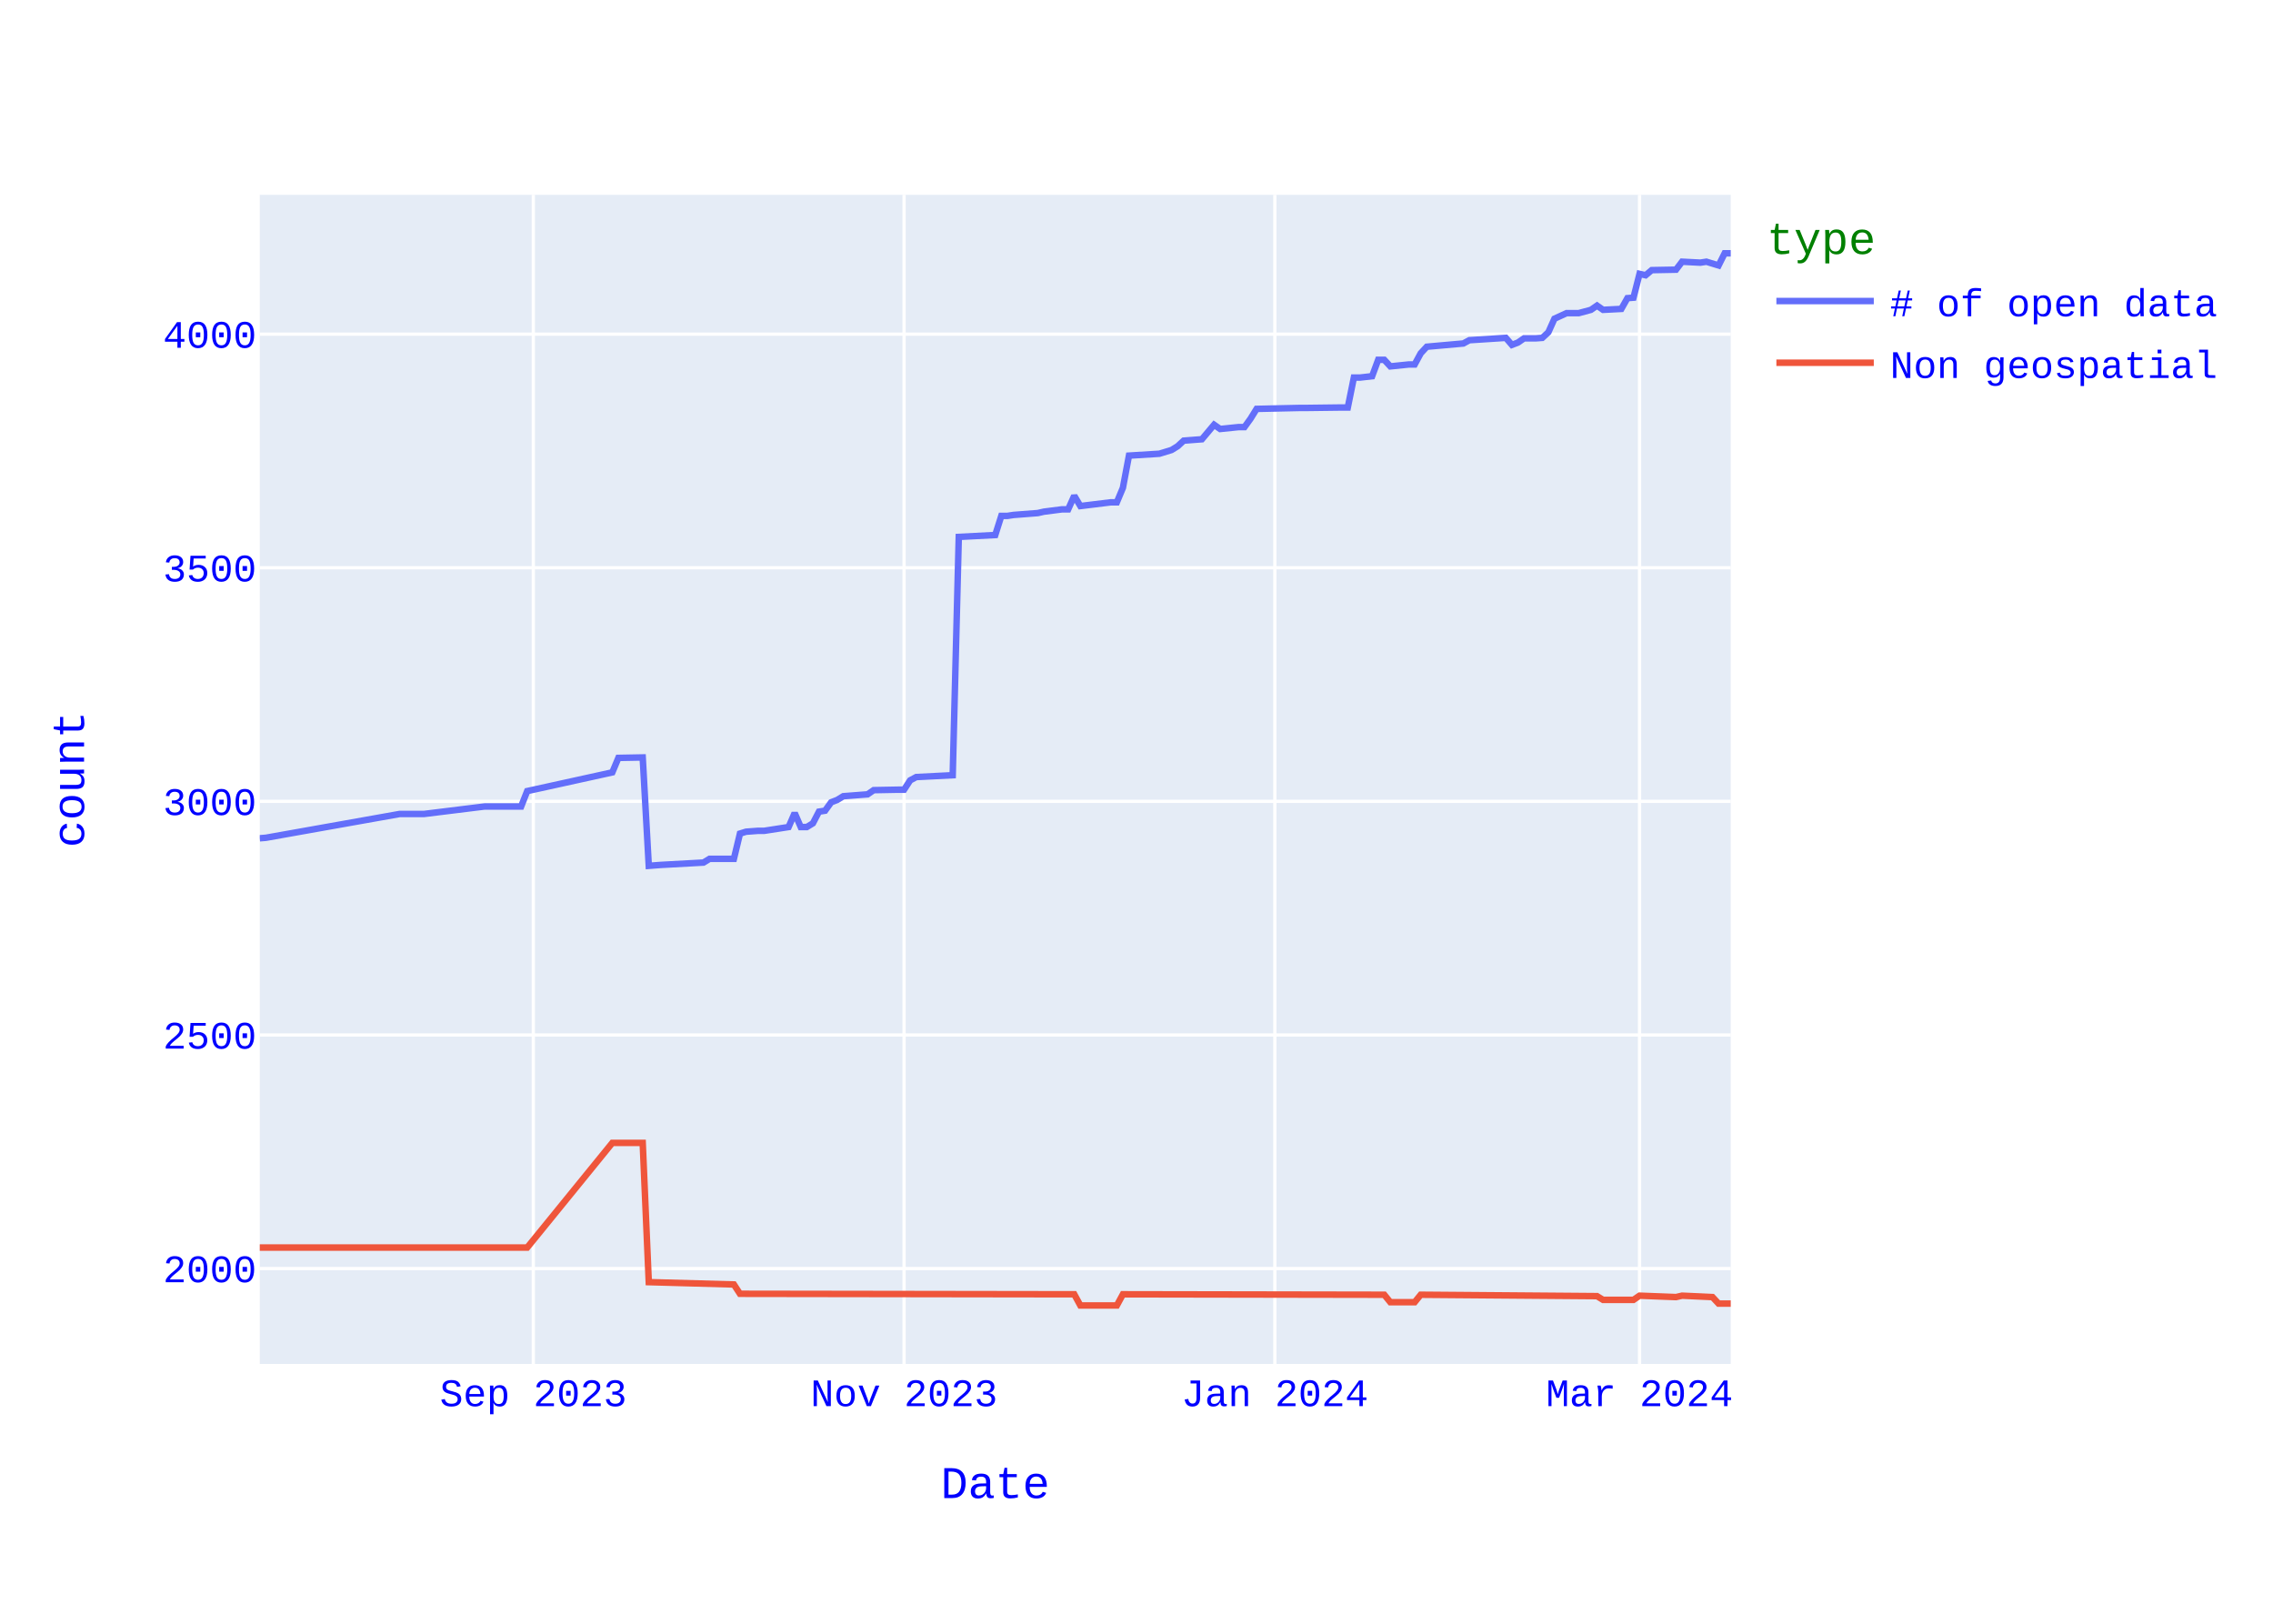
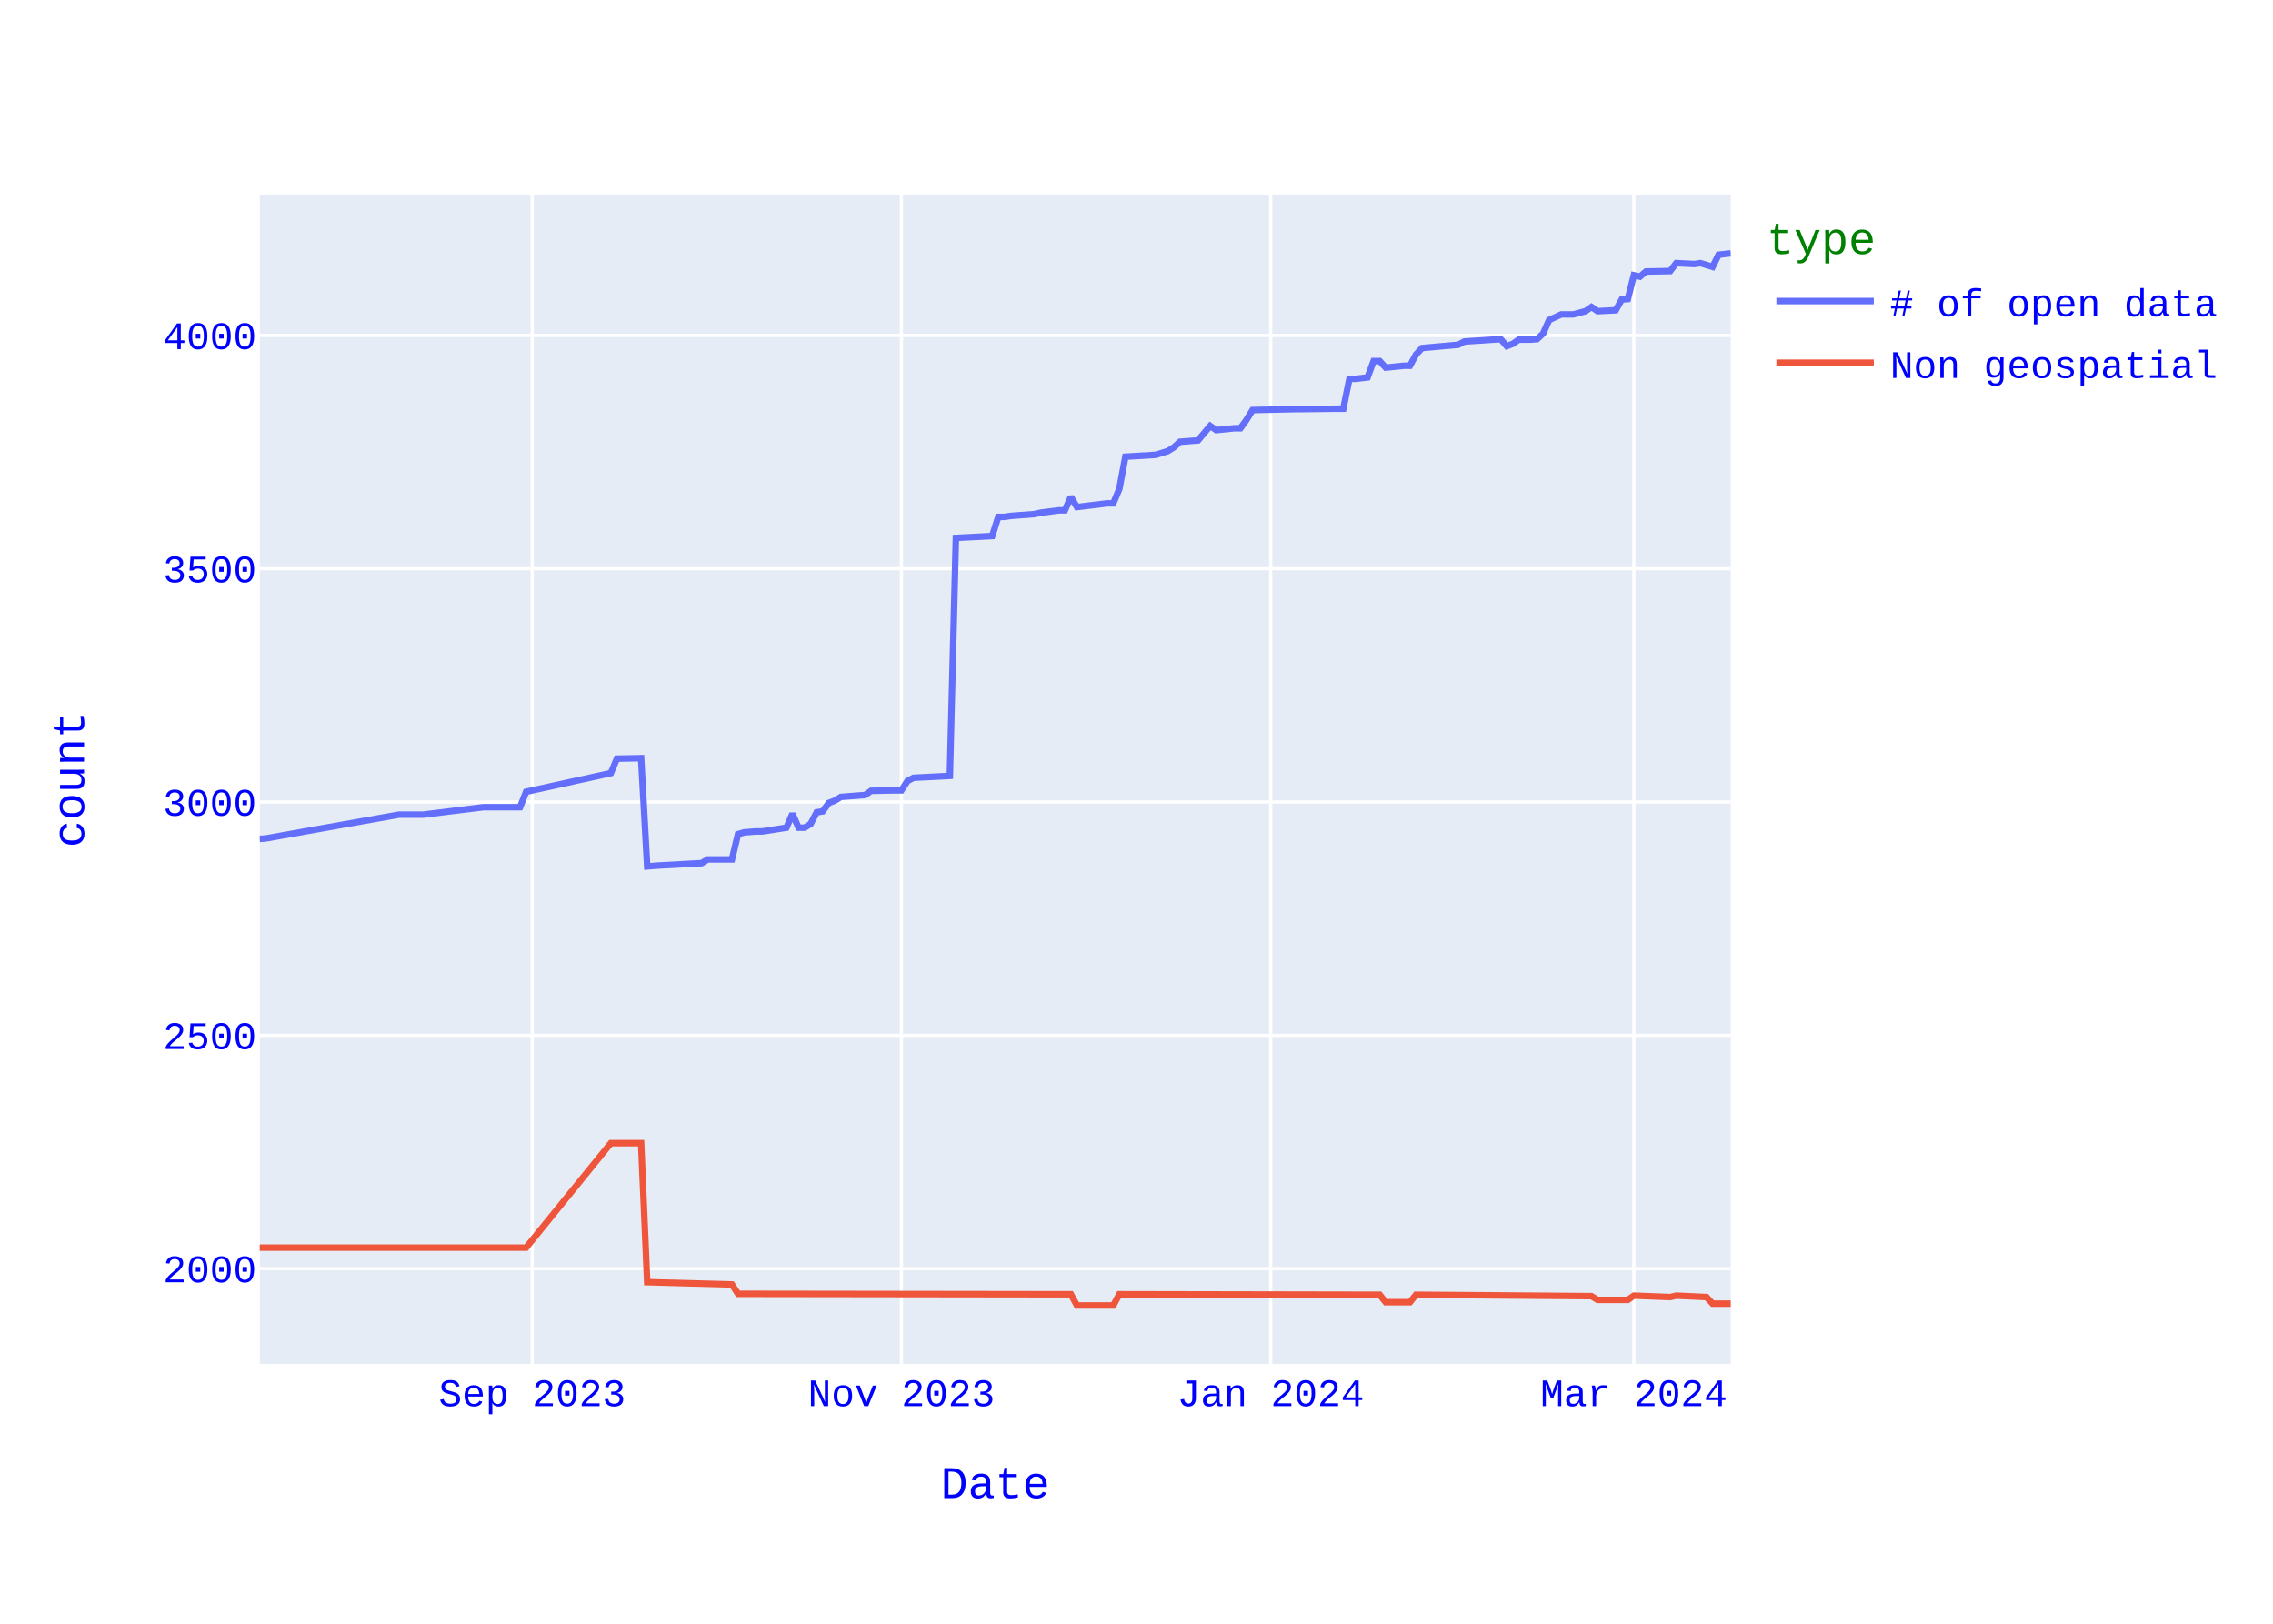
<svg xmlns="http://www.w3.org/2000/svg" class="main-svg" width="700" height="500" style="" viewBox="0 0 700 500">
  <rect x="0" y="0" width="700" height="500" style="fill: rgb(255, 255, 255); fill-opacity: 1;" />
-   <defs id="defs-8c2bbf">
+   <defs id="defs-bf1629">
    <g class="clips">
-       <clipPath id="clip8c2bbfxyplot" class="plotclip">
+       <clipPath id="clipbf1629xyplot" class="plotclip">
        <rect width="453" height="360" />
      </clipPath>
-       <clipPath class="axesclip" id="clip8c2bbfx">
+       <clipPath class="axesclip" id="clipbf1629x">
        <rect x="80" y="0" width="453" height="500" />
      </clipPath>
-       <clipPath class="axesclip" id="clip8c2bbfy">
+       <clipPath class="axesclip" id="clipbf1629y">
        <rect x="0" y="60" width="700" height="360" />
      </clipPath>
-       <clipPath class="axesclip" id="clip8c2bbfxy">
+       <clipPath class="axesclip" id="clipbf1629xy">
        <rect x="80" y="60" width="453" height="360" />
      </clipPath>
    </g>
    <g class="gradients" />
    <g class="patterns" />
  </defs>
  <g class="bglayer">
    <rect class="bg" x="80" y="60" width="453" height="360" style="fill: rgb(229, 236, 246); fill-opacity: 1; stroke-width: 0;" />
  </g>
  <g class="layer-below">
    <g class="imagelayer" />
    <g class="shapelayer" />
  </g>
  <g class="cartesianlayer">
    <g class="subplot xy">
      <g class="layer-subplot">
        <g class="shapelayer" />
        <g class="imagelayer" />
      </g>
      <g class="minor-gridlayer">
        <g class="x" />
        <g class="y" />
      </g>
      <g class="gridlayer">
        <g class="x">
-           <path class="xgrid crisp" transform="translate(164.24,0)" d="M0,60v360" style="stroke: rgb(255, 255, 255); stroke-opacity: 1; stroke-width: 1px;" />
-           <path class="xgrid crisp" transform="translate(278.42,0)" d="M0,60v360" style="stroke: rgb(255, 255, 255); stroke-opacity: 1; stroke-width: 1px;" />
-           <path class="xgrid crisp" transform="translate(392.61,0)" d="M0,60v360" style="stroke: rgb(255, 255, 255); stroke-opacity: 1; stroke-width: 1px;" />
-           <path class="xgrid crisp" transform="translate(504.92,0)" d="M0,60v360" style="stroke: rgb(255, 255, 255); stroke-opacity: 1; stroke-width: 1px;" />
+           <path class="xgrid crisp" transform="translate(163.89,0)" d="M0,60v360" style="stroke: rgb(255, 255, 255); stroke-opacity: 1; stroke-width: 1px;" />
+           <path class="xgrid crisp" transform="translate(277.6,0)" d="M0,60v360" style="stroke: rgb(255, 255, 255); stroke-opacity: 1; stroke-width: 1px;" />
+           <path class="xgrid crisp" transform="translate(391.32,0)" d="M0,60v360" style="stroke: rgb(255, 255, 255); stroke-opacity: 1; stroke-width: 1px;" />
+           <path class="xgrid crisp" transform="translate(503.17,0)" d="M0,60v360" style="stroke: rgb(255, 255, 255); stroke-opacity: 1; stroke-width: 1px;" />
        </g>
        <g class="y">
-           <path class="ygrid crisp" transform="translate(0,390.63)" d="M80,0h453" style="stroke: rgb(255, 255, 255); stroke-opacity: 1; stroke-width: 1px;" />
-           <path class="ygrid crisp" transform="translate(0,318.7)" d="M80,0h453" style="stroke: rgb(255, 255, 255); stroke-opacity: 1; stroke-width: 1px;" />
-           <path class="ygrid crisp" transform="translate(0,246.76)" d="M80,0h453" style="stroke: rgb(255, 255, 255); stroke-opacity: 1; stroke-width: 1px;" />
-           <path class="ygrid crisp" transform="translate(0,174.83)" d="M80,0h453" style="stroke: rgb(255, 255, 255); stroke-opacity: 1; stroke-width: 1px;" />
-           <path class="ygrid crisp" transform="translate(0,102.89)" d="M80,0h453" style="stroke: rgb(255, 255, 255); stroke-opacity: 1; stroke-width: 1px;" />
+           <path class="ygrid crisp" transform="translate(0,390.65)" d="M80,0h453" style="stroke: rgb(255, 255, 255); stroke-opacity: 1; stroke-width: 1px;" />
+           <path class="ygrid crisp" transform="translate(0,318.81)" d="M80,0h453" style="stroke: rgb(255, 255, 255); stroke-opacity: 1; stroke-width: 1px;" />
+           <path class="ygrid crisp" transform="translate(0,246.97)" d="M80,0h453" style="stroke: rgb(255, 255, 255); stroke-opacity: 1; stroke-width: 1px;" />
+           <path class="ygrid crisp" transform="translate(0,175.13)" d="M80,0h453" style="stroke: rgb(255, 255, 255); stroke-opacity: 1; stroke-width: 1px;" />
+           <path class="ygrid crisp" transform="translate(0,103.29)" d="M80,0h453" style="stroke: rgb(255, 255, 255); stroke-opacity: 1; stroke-width: 1px;" />
        </g>
      </g>
      <g class="zerolinelayer" />
      <path class="xlines-below" />
      <path class="ylines-below" />
      <g class="overlines-below" />
      <g class="xaxislayer-below" />
      <g class="yaxislayer-below" />
      <g class="overaxes-below" />
-       <g class="plot" transform="translate(80,60)" clip-path="url(#clip8c2bbfxyplot)">
+       <g class="plot" transform="translate(80,60)" clip-path="url(#clipbf1629xyplot)">
        <g class="scatterlayer mlayer">
-           <g class="trace scatter trace34902f" style="stroke-miterlimit: 2; opacity: 1;">
+           <g class="trace scatter traceded11c" style="stroke-miterlimit: 2; opacity: 1;">
            <g class="fills" />
            <g class="errorbars" />
            <g class="lines">
-               <path class="js-line" d="M453,18L451.13,18L449.26,21.74L445.51,20.59L443.64,20.88L438.02,20.59L436.15,23.04L428.67,23.18L426.79,24.76L424.92,24.33L423.05,31.67L421.18,31.81L419.31,35.12L413.69,35.41L411.82,34.11L409.95,35.41L406.2,36.42L402.46,36.42L400.59,37.28L398.71,38.14L396.84,42.31L394.97,44.04L393.1,44.18L389.36,44.18L387.48,45.48L385.61,46.2L383.74,44.04L372.51,44.76L370.64,45.77L359.4,46.77L357.53,48.79L355.66,52.24L353.79,52.24L348.17,52.82L346.3,50.8L344.43,50.8L342.56,55.84L338.81,56.27L336.94,56.27L335.07,65.48L333.2,65.48L321.97,65.62L320.1,65.62L306.99,65.91L305.12,68.93L303.25,71.52L301.38,71.52L295.76,72.1L293.89,70.8L290.14,75.26L288.27,75.4L284.53,75.69L282.66,77.42L280.79,78.57L277.04,79.72L267.68,80.3L265.81,90.22L263.94,94.68L262.07,94.68L252.71,95.83L250.83,92.67L248.96,96.84L247.09,96.84L241.48,97.56L239.6,97.99L232.12,98.57L230.24,98.86L228.37,98.86L226.5,104.75L215.27,105.33L213.4,178.71L202.17,179.28L200.29,180.29L198.42,183.17L196.55,183.17L189.06,183.31L187.19,184.6L179.7,185.18L177.83,186.33L175.96,187.05L174.09,189.64L172.21,189.93L170.34,193.52L168.47,194.67L166.6,194.67L164.73,190.36L162.86,194.67L155.37,195.83L153.5,195.83L149.75,196.11L147.88,196.69L146.01,204.46L144.14,204.46L138.52,204.46L136.65,205.61L123.55,206.33L121.67,206.47L119.8,206.62L117.93,173.24L110.44,173.38L108.57,177.84L82.36,183.6L80.49,188.34L71.13,188.34L69.26,188.34L50.54,190.65L48.67,190.65L43.05,190.65L1.87,197.98L0,198.13" style="vector-effect: none; fill: none; stroke: rgb(99, 110, 250); stroke-opacity: 1; stroke-width: 2px; opacity: 1;" />
+               <path class="js-line" d="M453,18L449.27,18.43L447.41,22.17L443.68,21.02L441.81,21.3L436.22,21.02L434.36,23.46L426.9,23.6L425.04,25.18L423.17,24.75L421.31,32.08L419.44,32.22L417.58,35.53L411.99,35.82L410.12,34.52L408.26,35.82L404.53,36.82L400.8,36.82L398.94,37.68L397.07,38.55L395.21,42.71L393.35,44.44L391.48,44.58L387.75,44.58L385.89,45.87L384.02,46.59L382.16,44.44L370.98,45.16L369.11,46.16L357.93,47.17L356.06,49.18L354.2,52.63L352.33,52.63L346.74,53.2L344.88,51.19L343.01,51.19L341.15,56.22L337.42,56.65L335.56,56.65L333.69,65.85L331.83,65.85L320.64,65.99L318.78,65.99L305.73,66.28L303.86,69.29L302,71.88L300.14,71.88L294.54,72.45L292.68,71.16L288.95,75.62L287.09,75.76L283.36,76.05L281.49,77.77L279.63,78.92L275.9,80.07L266.58,80.64L264.72,90.56L262.85,95.01L260.99,95.01L251.67,96.16L249.8,93L247.94,97.17L246.07,97.17L240.48,97.89L238.62,98.32L231.16,98.89L229.3,99.18L227.43,99.18L225.57,105.07L214.38,105.65L212.52,178.92L201.33,179.5L199.47,180.5L197.6,183.38L195.74,183.38L188.28,183.52L186.42,184.81L178.96,185.39L177.1,186.54L175.23,187.26L173.37,189.84L171.51,190.13L169.64,193.72L167.78,194.87L165.91,194.87L164.05,190.56L162.19,194.87L154.73,196.02L152.86,196.02L149.14,196.31L147.27,196.88L145.41,204.64L143.54,204.64L137.95,204.64L136.09,205.79L123.04,206.51L121.17,206.65L119.31,206.8L117.44,173.46L109.99,173.61L108.12,178.06L82.02,183.81L80.16,188.55L70.84,188.55L68.98,188.55L50.33,190.85L48.47,190.85L42.88,190.85L1.86,198.18L0,198.32" style="vector-effect: none; fill: none; stroke: rgb(99, 110, 250); stroke-opacity: 1; stroke-width: 2px; opacity: 1;" />
            </g>
            <g class="points" />
            <g class="text" />
          </g>
-           <g class="trace scatter trace3c7b47" style="stroke-miterlimit: 2; opacity: 1;">
+           <g class="trace scatter tracef53064" style="stroke-miterlimit: 2; opacity: 1;">
            <g class="fills" />
            <g class="errorbars" />
            <g class="lines">
-               <path class="js-line" d="M453,341.42L449.26,341.42L447.38,339.41L438.02,338.98L436.15,339.41L424.92,338.98L423.05,340.27L413.69,340.27L411.82,339.12L357.53,338.69L355.66,340.99L348.17,340.99L346.3,338.69L265.81,338.55L263.94,342L252.71,342L250.83,338.55L147.88,338.4L146.01,335.53L119.8,334.81L117.93,291.93L108.57,291.93L82.36,324.16L0,324.16" style="vector-effect: none; fill: none; stroke: rgb(239, 85, 59); stroke-opacity: 1; stroke-width: 2px; opacity: 1;" />
+               <path class="js-line" d="M453,341.43L447.41,341.43L445.54,339.41L436.22,338.98L434.36,339.41L423.17,338.98L421.31,340.28L411.99,340.28L410.12,339.13L356.06,338.7L354.2,340.99L346.74,340.99L344.88,338.7L264.72,338.55L262.85,342L251.67,342L249.8,338.55L147.27,338.41L145.41,335.53L119.31,334.82L117.44,292L108.12,292L82.02,324.18L0,324.18" style="vector-effect: none; fill: none; stroke: rgb(239, 85, 59); stroke-opacity: 1; stroke-width: 2px; opacity: 1;" />
            </g>
            <g class="points" />
            <g class="text" />
          </g>
        </g>
      </g>
      <g class="overplot" />
      <path class="xlines-above crisp" d="M0,0" style="fill: none;" />
      <path class="ylines-above crisp" d="M0,0" style="fill: none;" />
      <g class="overlines-above" />
      <g class="xaxislayer-above">
        <g class="xtick">
-           <text text-anchor="middle" x="0" y="433" transform="translate(164.24,0)" style="font-family: 'Courier New'; font-size: 12px; fill: rgb(0, 0, 255); fill-opacity: 1; white-space: pre; opacity: 1;">Sep 2023</text>
+           <text text-anchor="middle" x="0" y="433" transform="translate(163.89,0)" style="font-family: 'Courier New'; font-size: 12px; fill: rgb(0, 0, 255); fill-opacity: 1; white-space: pre; opacity: 1;">Sep 2023</text>
        </g>
        <g class="xtick">
-           <text text-anchor="middle" x="0" y="433" style="font-family: 'Courier New'; font-size: 12px; fill: rgb(0, 0, 255); fill-opacity: 1; white-space: pre; opacity: 1;" transform="translate(278.42,0)">Nov 2023</text>
+           <text text-anchor="middle" x="0" y="433" style="font-family: 'Courier New'; font-size: 12px; fill: rgb(0, 0, 255); fill-opacity: 1; white-space: pre; opacity: 1;" transform="translate(277.6,0)">Nov 2023</text>
        </g>
        <g class="xtick">
-           <text text-anchor="middle" x="0" y="433" style="font-family: 'Courier New'; font-size: 12px; fill: rgb(0, 0, 255); fill-opacity: 1; white-space: pre; opacity: 1;" transform="translate(392.61,0)">Jan 2024</text>
+           <text text-anchor="middle" x="0" y="433" style="font-family: 'Courier New'; font-size: 12px; fill: rgb(0, 0, 255); fill-opacity: 1; white-space: pre; opacity: 1;" transform="translate(391.32,0)">Jan 2024</text>
        </g>
        <g class="xtick">
-           <text text-anchor="middle" x="0" y="433" style="font-family: 'Courier New'; font-size: 12px; fill: rgb(0, 0, 255); fill-opacity: 1; white-space: pre; opacity: 1;" transform="translate(504.92,0)">Mar 2024</text>
+           <text text-anchor="middle" x="0" y="433" style="font-family: 'Courier New'; font-size: 12px; fill: rgb(0, 0, 255); fill-opacity: 1; white-space: pre; opacity: 1;" transform="translate(503.17,0)">Mar 2024</text>
        </g>
      </g>
      <g class="yaxislayer-above">
        <g class="ytick">
-           <text text-anchor="end" x="79" y="4.2" transform="translate(0,390.63)" style="font-family: 'Courier New'; font-size: 12px; fill: rgb(0, 0, 255); fill-opacity: 1; white-space: pre; opacity: 1;">2000</text>
+           <text text-anchor="end" x="79" y="4.2" transform="translate(0,390.65)" style="font-family: 'Courier New'; font-size: 12px; fill: rgb(0, 0, 255); fill-opacity: 1; white-space: pre; opacity: 1;">2000</text>
        </g>
        <g class="ytick">
-           <text text-anchor="end" x="79" y="4.2" style="font-family: 'Courier New'; font-size: 12px; fill: rgb(0, 0, 255); fill-opacity: 1; white-space: pre; opacity: 1;" transform="translate(0,318.7)">2500</text>
+           <text text-anchor="end" x="79" y="4.2" style="font-family: 'Courier New'; font-size: 12px; fill: rgb(0, 0, 255); fill-opacity: 1; white-space: pre; opacity: 1;" transform="translate(0,318.81)">2500</text>
        </g>
        <g class="ytick">
-           <text text-anchor="end" x="79" y="4.2" style="font-family: 'Courier New'; font-size: 12px; fill: rgb(0, 0, 255); fill-opacity: 1; white-space: pre; opacity: 1;" transform="translate(0,246.76)">3000</text>
+           <text text-anchor="end" x="79" y="4.2" style="font-family: 'Courier New'; font-size: 12px; fill: rgb(0, 0, 255); fill-opacity: 1; white-space: pre; opacity: 1;" transform="translate(0,246.97)">3000</text>
        </g>
        <g class="ytick">
-           <text text-anchor="end" x="79" y="4.2" style="font-family: 'Courier New'; font-size: 12px; fill: rgb(0, 0, 255); fill-opacity: 1; white-space: pre; opacity: 1;" transform="translate(0,174.83)">3500</text>
+           <text text-anchor="end" x="79" y="4.2" style="font-family: 'Courier New'; font-size: 12px; fill: rgb(0, 0, 255); fill-opacity: 1; white-space: pre; opacity: 1;" transform="translate(0,175.13)">3500</text>
        </g>
        <g class="ytick">
-           <text text-anchor="end" x="79" y="4.2" style="font-family: 'Courier New'; font-size: 12px; fill: rgb(0, 0, 255); fill-opacity: 1; white-space: pre; opacity: 1;" transform="translate(0,102.89)">4000</text>
+           <text text-anchor="end" x="79" y="4.2" style="font-family: 'Courier New'; font-size: 12px; fill: rgb(0, 0, 255); fill-opacity: 1; white-space: pre; opacity: 1;" transform="translate(0,103.29)">4000</text>
        </g>
      </g>
      <g class="overaxes-above" />
    </g>
  </g>
  <g class="polarlayer" />
  <g class="smithlayer" />
  <g class="ternarylayer" />
  <g class="geolayer" />
  <g class="funnelarealayer" />
  <g class="pielayer" />
  <g class="iciclelayer" />
  <g class="treemaplayer" />
  <g class="sunburstlayer" />
  <g class="glimages" />
-   <defs id="topdefs-8c2bbf">
+   <defs id="topdefs-bf1629">
    <g class="clips" />
-     <clipPath id="legend8c2bbf">
+     <clipPath id="legendbf1629">
      <rect width="146" height="67" x="0" y="0" />
    </clipPath>
  </defs>
  <g class="layer-above">
    <g class="imagelayer" />
    <g class="shapelayer" />
  </g>
  <g class="infolayer">
    <g class="legend" pointer-events="all" transform="translate(542.06,60)">
      <rect class="bg" shape-rendering="crispEdges" style="stroke: rgb(68, 68, 68); stroke-opacity: 1; fill: rgb(255, 255, 255); fill-opacity: 1; stroke-width: 0px;" width="146" height="67" x="0" y="0" />
-       <g class="scrollbox" transform="" clip-path="url(#legend8c2bbf)">
+       <g class="scrollbox" transform="" clip-path="url(#legendbf1629)">
        <text class="legendtitletext" text-anchor="start" x="2" y="18.2" style="font-family: 'Courier New'; font-size: 14px; fill: rgb(0, 128, 0); fill-opacity: 1; white-space: pre;">type</text>
        <g class="groups" transform="">
          <g class="traces" transform="translate(0,32.7)" style="opacity: 1;">
            <text class="legendtext" text-anchor="start" x="40" y="4.68" style="font-family: 'Courier New'; font-size: 12px; fill: rgb(0, 0, 255); fill-opacity: 1; white-space: pre;"># of open data</text>
            <g class="layers" style="opacity: 1;">
              <g class="legendfill" />
              <g class="legendlines">
                <path class="js-line" d="M5,0h30" style="fill: none; stroke: rgb(99, 110, 250); stroke-opacity: 1; stroke-width: 2px;" />
              </g>
              <g class="legendsymbols">
                <g class="legendpoints" />
              </g>
            </g>
            <rect class="legendtoggle" x="0" y="-9.5" width="140.828" height="19" style="fill: rgb(0, 0, 0); fill-opacity: 0;" />
          </g>
        </g>
        <g class="groups" transform="">
          <g class="traces" transform="translate(0,51.7)" style="opacity: 1;">
            <text class="legendtext" text-anchor="start" x="40" y="4.68" style="font-family: 'Courier New'; font-size: 12px; fill: rgb(0, 0, 255); fill-opacity: 1; white-space: pre;">Non geospatial</text>
            <g class="layers" style="opacity: 1;">
              <g class="legendfill" />
              <g class="legendlines">
                <path class="js-line" d="M5,0h30" style="fill: none; stroke: rgb(239, 85, 59); stroke-opacity: 1; stroke-width: 2px;" />
              </g>
              <g class="legendsymbols">
                <g class="legendpoints" />
              </g>
            </g>
            <rect class="legendtoggle" x="0" y="-9.5" width="140.828" height="19" style="fill: rgb(0, 0, 0); fill-opacity: 0;" />
          </g>
        </g>
      </g>
      <rect class="scrollbar" rx="20" ry="3" width="0" height="0" style="fill: rgb(128, 139, 164); fill-opacity: 1;" x="0" y="0" />
    </g>
    <g class="g-gtitle" />
    <g class="g-xtitle">
      <text class="xtitle" x="306.5" y="461.3" text-anchor="middle" style="font-family: 'Courier New'; font-size: 14px; fill: rgb(0, 0, 255); opacity: 1; font-weight: normal; white-space: pre;">Date</text>
    </g>
    <g class="g-ytitle">
      <text class="ytitle" transform="rotate(-90,25.8875,240)" x="25.888" y="240" text-anchor="middle" style="font-family: 'Courier New'; font-size: 14px; fill: rgb(0, 0, 255); opacity: 1; font-weight: normal; white-space: pre;">count</text>
    </g>
  </g>
</svg>
